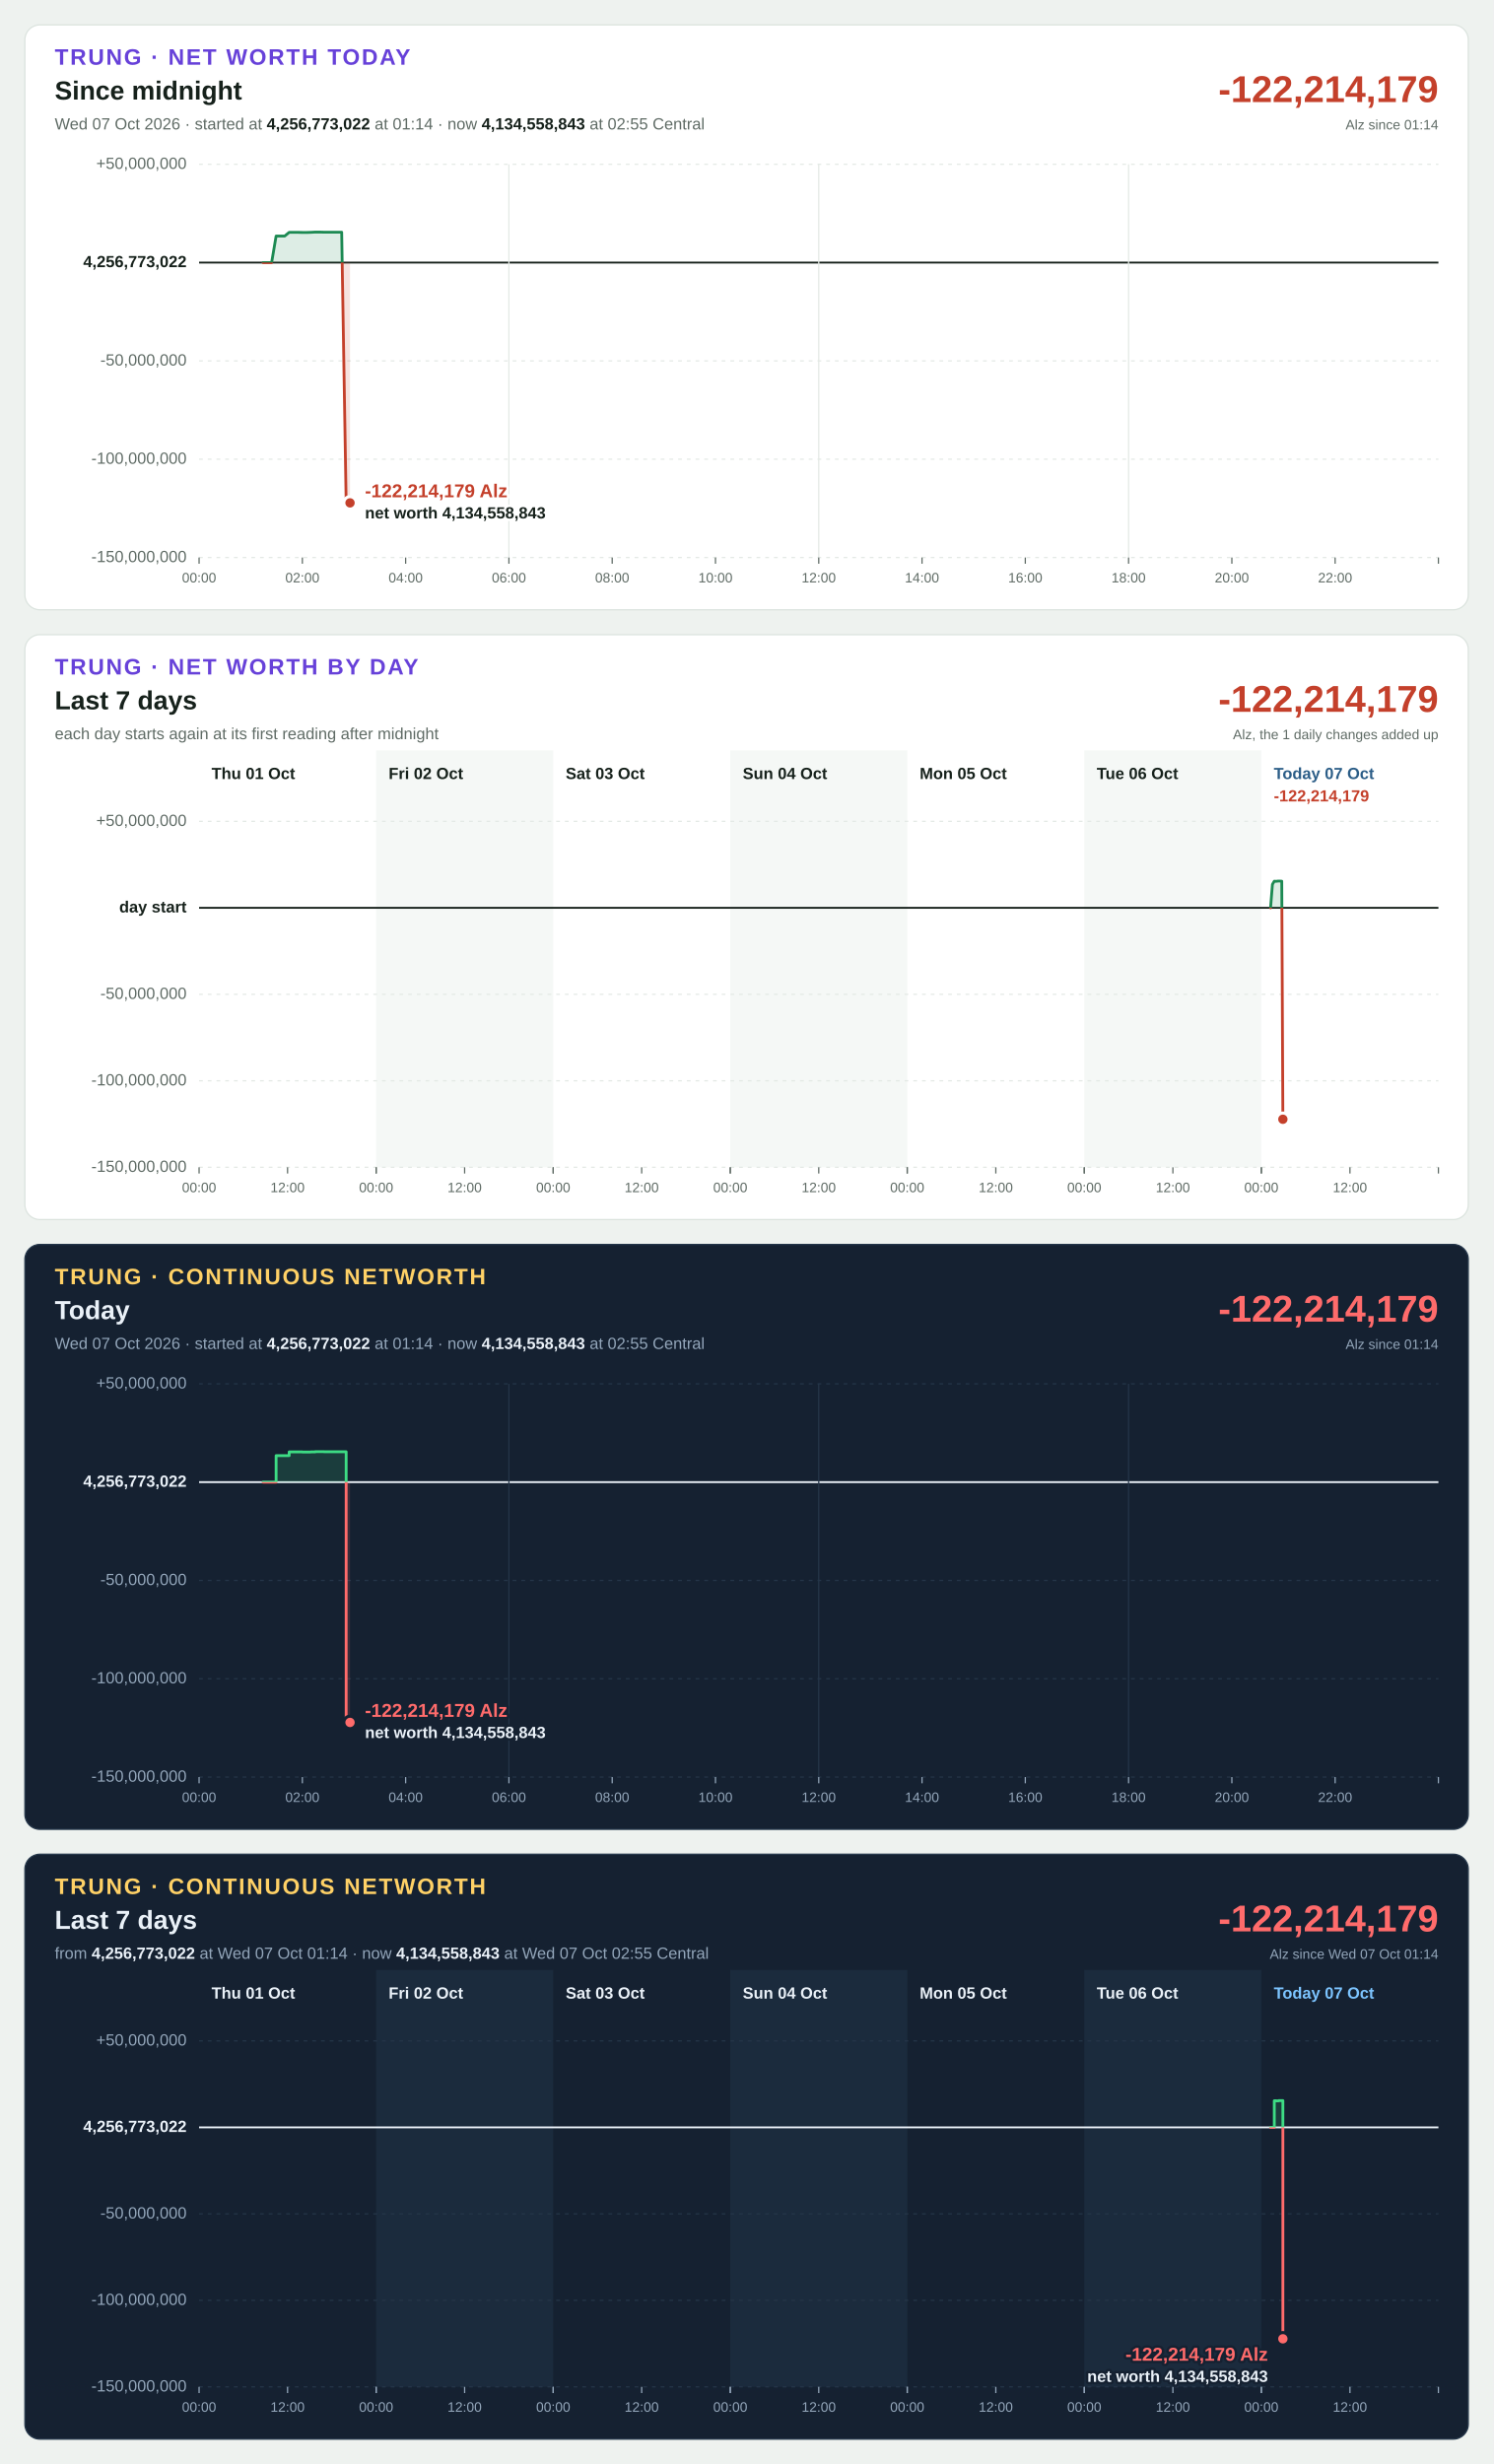
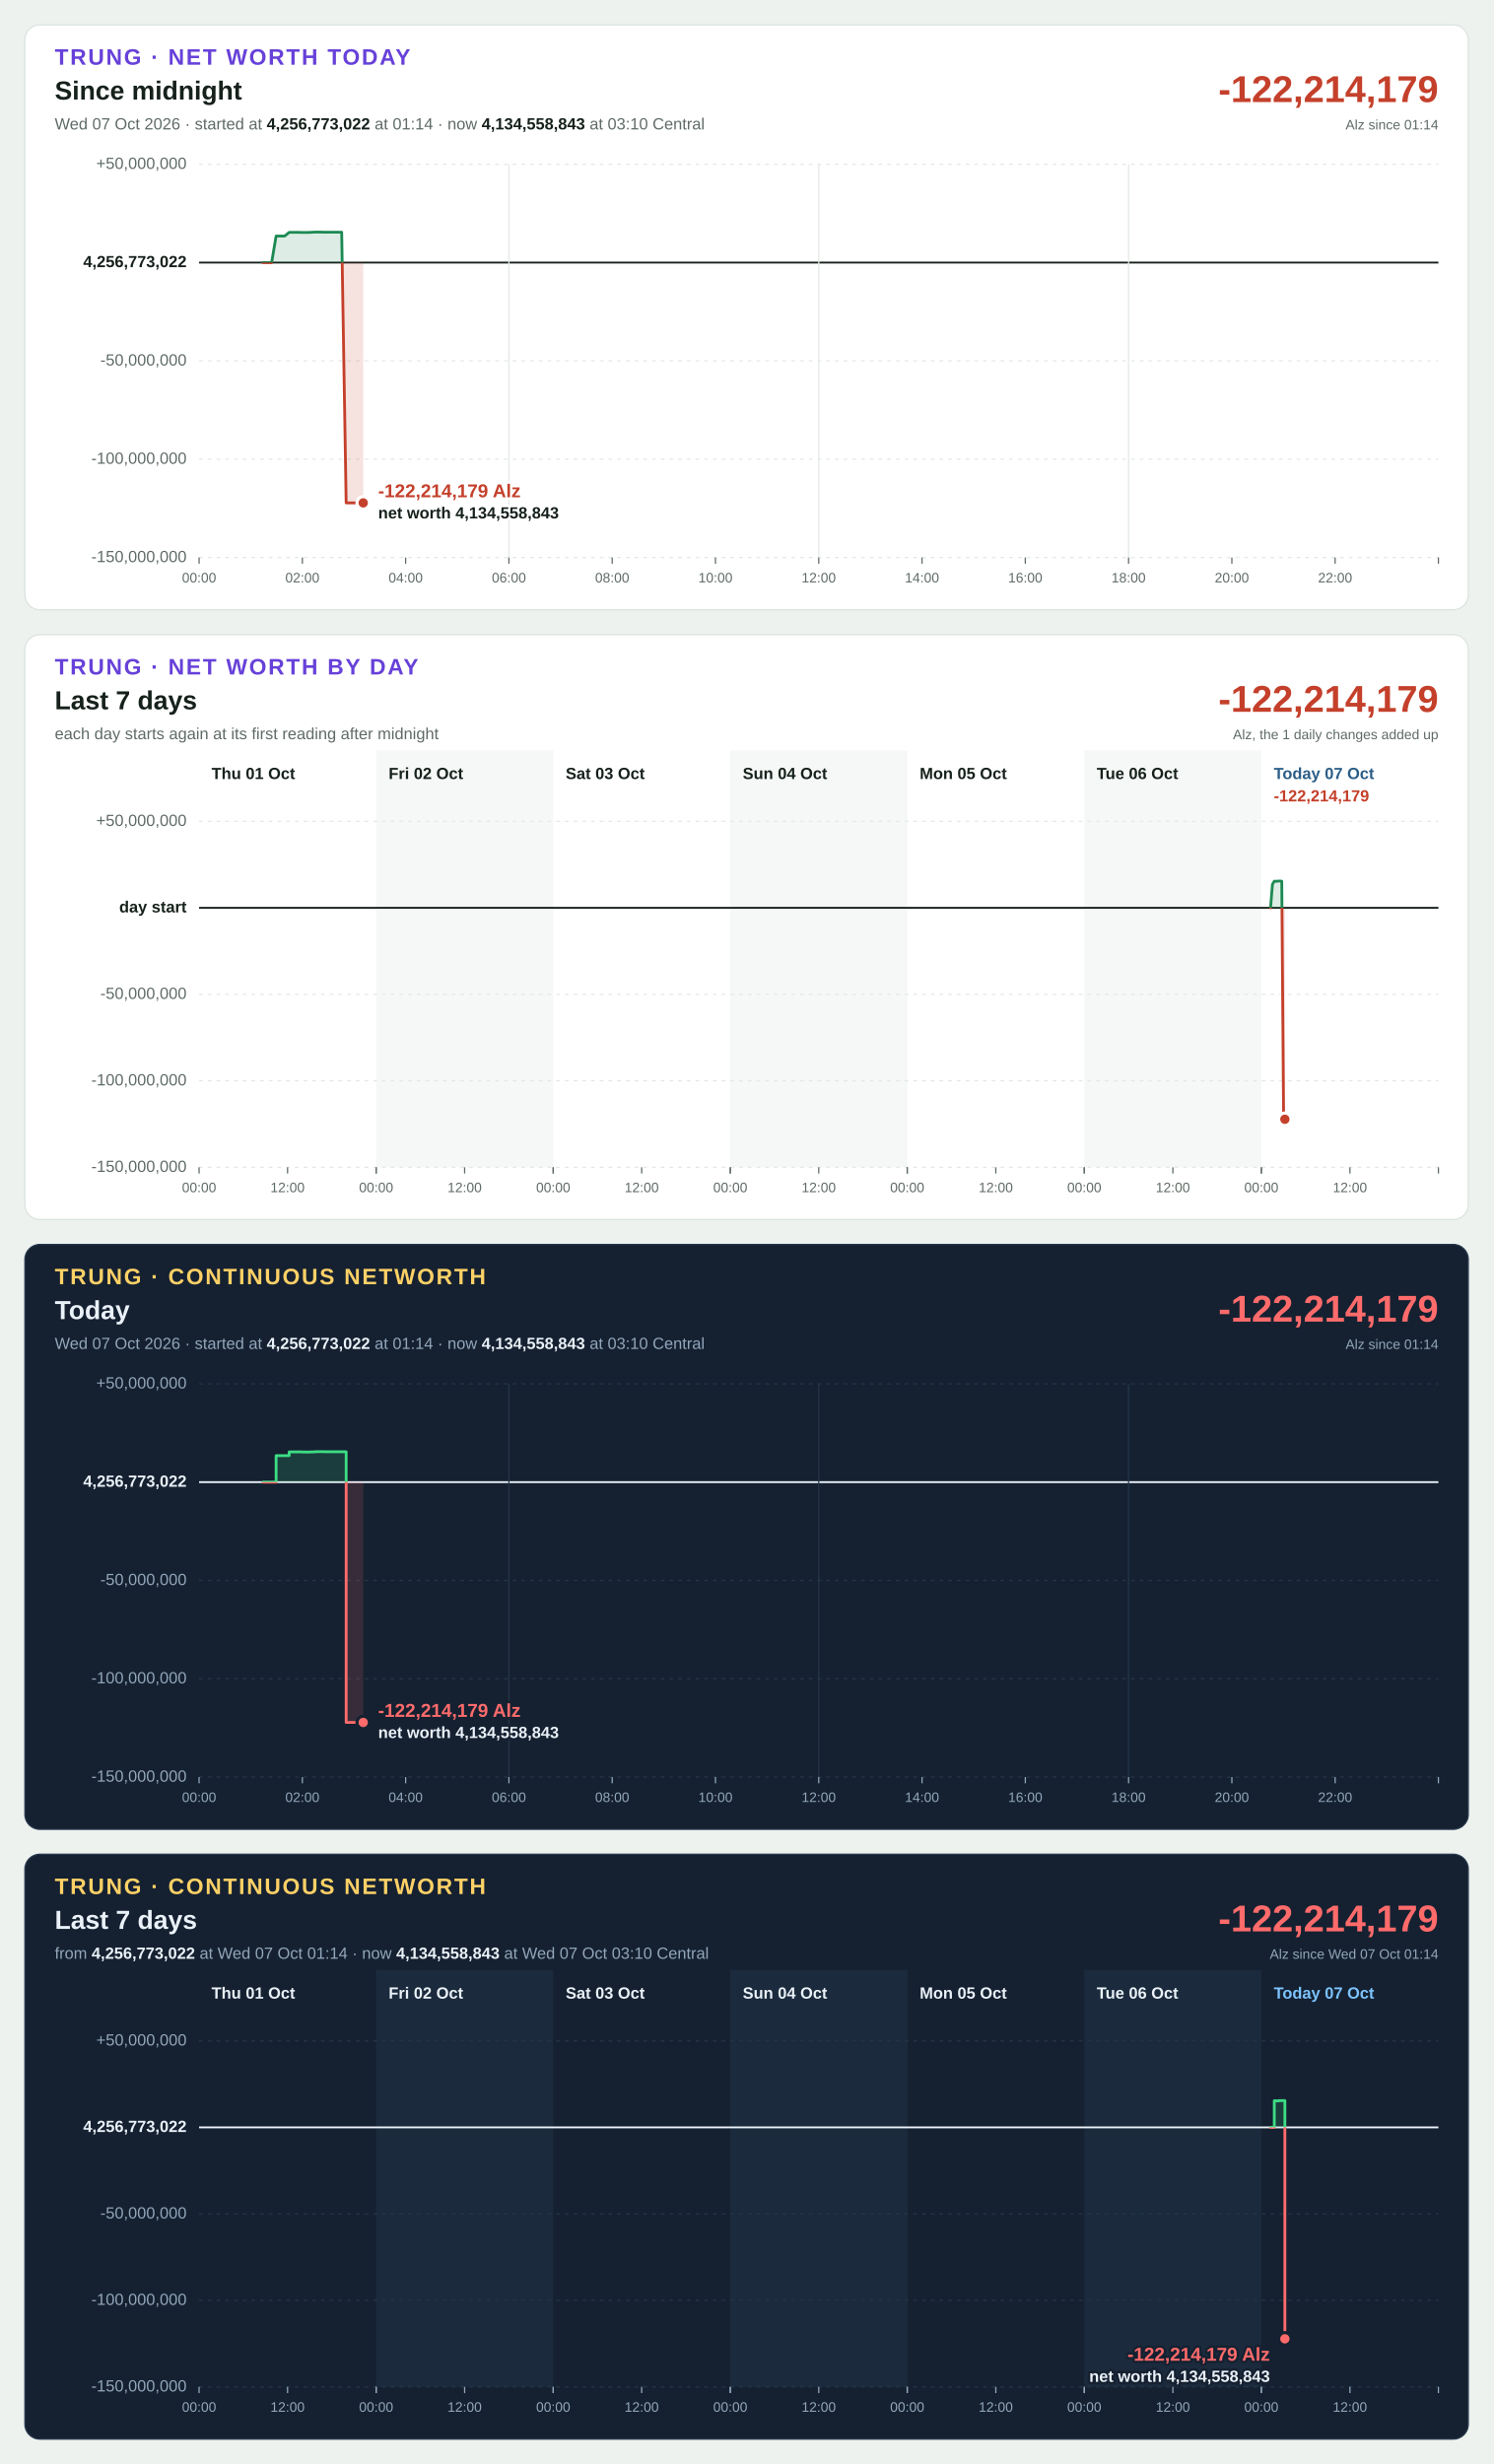
<svg xmlns="http://www.w3.org/2000/svg" width="1200" height="1980" viewBox="0 0 1200 1980" font-family="Segoe UI, Helvetica Neue, Arial, sans-serif" font-size="13" style="font-variant-numeric: tabular-nums">
  <rect width="1200" height="1980" fill="#eef2ef" />
  <g transform="translate(20,20)">
    <rect width="1160" height="470" rx="12" fill="#ffffff" stroke="#dbe3de" />
    <text x="24" y="32" font-size="18" font-weight="700" letter-spacing="1.4" fill="#6741d9">TRUNG · NET WORTH TODAY</text>
    <text x="24" y="60" font-size="21" font-weight="700" fill="#16211b">Since midnight</text>
-     <text x="24" y="84" fill="#5f6b65">Wed 07 Oct 2026 · started at <tspan font-weight="700" fill="#16211b">4,256,773,022</tspan> at 01:14 · now <tspan font-weight="700" fill="#16211b">4,134,558,843</tspan> at 02:55 Central</text>
+     <text x="24" y="84" fill="#5f6b65">Wed 07 Oct 2026 · started at <tspan font-weight="700" fill="#16211b">4,256,773,022</tspan> at 01:14 · now <tspan font-weight="700" fill="#16211b">4,134,558,843</tspan> at 03:10 Central</text>
    <text x="1136" y="62" font-size="30" font-weight="700" text-anchor="end" fill="#c4402b">-122,214,179</text>
    <text x="1136" y="84" font-size="11" text-anchor="end" fill="#5f6b65">Alz since 01:14</text>
    <line x1="140" x2="1136" y1="428.0" y2="428.0" stroke="#e3e9e5" stroke-width="1" stroke-dasharray="3 4" />
    <text x="130" y="428.0" text-anchor="end" dominant-baseline="middle" font-weight="400" fill="#5f6b65">-150,000,000</text>
    <line x1="140" x2="1136" y1="349.0" y2="349.0" stroke="#e3e9e5" stroke-width="1" stroke-dasharray="3 4" />
    <text x="130" y="349.0" text-anchor="end" dominant-baseline="middle" font-weight="400" fill="#5f6b65">-100,000,000</text>
    <line x1="140" x2="1136" y1="270.0" y2="270.0" stroke="#e3e9e5" stroke-width="1" stroke-dasharray="3 4" />
    <text x="130" y="270.0" text-anchor="end" dominant-baseline="middle" font-weight="400" fill="#5f6b65">-50,000,000</text>
    <line x1="140" x2="1136" y1="191.0" y2="191.0" stroke="#16211b" stroke-width="1.5" />
    <text x="130" y="191.0" text-anchor="end" dominant-baseline="middle" font-weight="700" fill="#16211b">4,256,773,022</text>
    <line x1="140" x2="1136" y1="112.0" y2="112.0" stroke="#e3e9e5" stroke-width="1" stroke-dasharray="3 4" />
    <text x="130" y="112.0" text-anchor="end" dominant-baseline="middle" font-weight="400" fill="#5f6b65">+50,000,000</text>
    <line x1="140.0" x2="140.0" y1="428" y2="433" stroke="#5f6b65" stroke-width="1" />
    <text x="140.0" y="448" font-size="11" text-anchor="middle" fill="#5f6b65">00:00</text>
    <line x1="223.0" x2="223.0" y1="428" y2="433" stroke="#5f6b65" stroke-width="1" />
    <text x="223.0" y="448" font-size="11" text-anchor="middle" fill="#5f6b65">02:00</text>
    <line x1="306.0" x2="306.0" y1="428" y2="433" stroke="#5f6b65" stroke-width="1" />
    <text x="306.0" y="448" font-size="11" text-anchor="middle" fill="#5f6b65">04:00</text>
    <line x1="389.0" x2="389.0" y1="112" y2="428" stroke="#e3e9e5" stroke-width="1" />
    <line x1="389.0" x2="389.0" y1="428" y2="433" stroke="#5f6b65" stroke-width="1" />
    <text x="389.0" y="448" font-size="11" text-anchor="middle" fill="#5f6b65">06:00</text>
    <line x1="472.0" x2="472.0" y1="428" y2="433" stroke="#5f6b65" stroke-width="1" />
    <text x="472.0" y="448" font-size="11" text-anchor="middle" fill="#5f6b65">08:00</text>
    <line x1="555.0" x2="555.0" y1="428" y2="433" stroke="#5f6b65" stroke-width="1" />
    <text x="555.0" y="448" font-size="11" text-anchor="middle" fill="#5f6b65">10:00</text>
    <line x1="638.0" x2="638.0" y1="112" y2="428" stroke="#e3e9e5" stroke-width="1" />
    <line x1="638.0" x2="638.0" y1="428" y2="433" stroke="#5f6b65" stroke-width="1" />
    <text x="638.0" y="448" font-size="11" text-anchor="middle" fill="#5f6b65">12:00</text>
    <line x1="721.0" x2="721.0" y1="428" y2="433" stroke="#5f6b65" stroke-width="1" />
    <text x="721.0" y="448" font-size="11" text-anchor="middle" fill="#5f6b65">14:00</text>
    <line x1="804.0" x2="804.0" y1="428" y2="433" stroke="#5f6b65" stroke-width="1" />
    <text x="804.0" y="448" font-size="11" text-anchor="middle" fill="#5f6b65">16:00</text>
    <line x1="887.0" x2="887.0" y1="112" y2="428" stroke="#e3e9e5" stroke-width="1" />
    <line x1="887.0" x2="887.0" y1="428" y2="433" stroke="#5f6b65" stroke-width="1" />
    <text x="887.0" y="448" font-size="11" text-anchor="middle" fill="#5f6b65">18:00</text>
    <line x1="970.0" x2="970.0" y1="428" y2="433" stroke="#5f6b65" stroke-width="1" />
    <text x="970.0" y="448" font-size="11" text-anchor="middle" fill="#5f6b65">20:00</text>
    <line x1="1053.0" x2="1053.0" y1="428" y2="433" stroke="#5f6b65" stroke-width="1" />
    <text x="1053.0" y="448" font-size="11" text-anchor="middle" fill="#5f6b65">22:00</text>
    <line x1="1136.0" x2="1136.0" y1="428" y2="433" stroke="#5f6b65" stroke-width="1" />
    <defs>
-       <path id="shape-today" d="M191.4 191.0L191.4 191.0L194.9 191.0L198.3 191.0L201.9 169.7L205.5 169.7L208.8 169.7L212.4 166.7L216.0 166.7L219.4 166.7L223.0 166.8L226.7 166.8L229.8 166.7L233.4 166.5L237.0 166.5L240.4 166.6L244.1 166.6L247.7 166.6L250.9 166.6L254.6 166.6L258.2 384.1L261.3 384.1L261.3 191.0Z" />
-       <path id="line-today" d="M191.4 191.0L194.9 191.0L198.3 191.0L201.9 169.7L205.5 169.7L208.8 169.7L212.4 166.7L216.0 166.7L219.4 166.7L223.0 166.8L226.7 166.8L229.8 166.7L233.4 166.5L237.0 166.5L240.4 166.6L244.1 166.6L247.7 166.6L250.9 166.6L254.6 166.6L258.2 384.1L261.3 384.1" />
+       <path id="shape-today" d="M191.4 191.0L191.4 191.0L194.9 191.0L198.3 191.0L201.9 169.7L205.5 169.7L208.8 169.7L212.4 166.7L216.0 166.7L219.4 166.7L223.0 166.8L226.7 166.8L229.8 166.7L233.4 166.5L237.0 166.5L240.4 166.6L244.1 166.6L247.7 166.6L250.9 166.6L254.6 166.6L258.2 384.1L261.3 384.1L265.0 384.1L268.7 384.1L271.9 384.1L271.9 191.0Z" />
+       <path id="line-today" d="M191.4 191.0L194.9 191.0L198.3 191.0L201.9 169.7L205.5 169.7L208.8 169.7L212.4 166.7L216.0 166.7L219.4 166.7L223.0 166.8L226.7 166.8L229.8 166.7L233.4 166.5L237.0 166.5L240.4 166.6L244.1 166.6L247.7 166.6L250.9 166.6L254.6 166.6L258.2 384.1L261.3 384.1L265.0 384.1L268.7 384.1L271.9 384.1" />
      <clipPath id="up-today">
        <rect x="140" y="112" width="996" height="79.0" />
      </clipPath>
      <clipPath id="down-today">
        <rect x="140" y="191.0" width="996" height="237.0" />
      </clipPath>
    </defs>
    <use href="#shape-today" fill="#1d8a53" fill-opacity="0.15" clip-path="url(#up-today)" />
    <use href="#line-today" fill="none" stroke="#1d8a53" stroke-width="2.25" stroke-linejoin="round" stroke-linecap="round" clip-path="url(#up-today)" />
    <use href="#shape-today" fill="#c4402b" fill-opacity="0.15" clip-path="url(#down-today)" />
    <use href="#line-today" fill="none" stroke="#c4402b" stroke-width="2.25" stroke-linejoin="round" stroke-linecap="round" clip-path="url(#down-today)" />
-     <circle cx="261.3" cy="384.1" r="5" fill="#c4402b" stroke="#ffffff" stroke-width="2.5" />
-     <text x="273.3" y="379.6" text-anchor="start" font-size="15" font-weight="700" fill="#c4402b" stroke="#ffffff" stroke-width="4" stroke-linejoin="round" paint-order="stroke">-122,214,179 Alz</text>
-     <text x="273.3" y="396.6" text-anchor="start" font-size="13" font-weight="600" fill="#16211b" stroke="#ffffff" stroke-width="4" stroke-linejoin="round" paint-order="stroke">net worth 4,134,558,843</text>
+     <circle cx="271.9" cy="384.1" r="5" fill="#c4402b" stroke="#ffffff" stroke-width="2.5" />
+     <text x="283.9" y="379.6" text-anchor="start" font-size="15" font-weight="700" fill="#c4402b" stroke="#ffffff" stroke-width="4" stroke-linejoin="round" paint-order="stroke">-122,214,179 Alz</text>
+     <text x="283.9" y="396.6" text-anchor="start" font-size="13" font-weight="600" fill="#16211b" stroke="#ffffff" stroke-width="4" stroke-linejoin="round" paint-order="stroke">net worth 4,134,558,843</text>
  </g>
  <g transform="translate(20,510)">
    <rect width="1160" height="470" rx="12" fill="#ffffff" stroke="#dbe3de" />
    <text x="24" y="32" font-size="18" font-weight="700" letter-spacing="1.4" fill="#6741d9">TRUNG · NET WORTH BY DAY</text>
    <text x="24" y="60" font-size="21" font-weight="700" fill="#16211b">Last 7 days</text>
    <text x="24" y="84" fill="#5f6b65">each day starts again at its first reading after midnight</text>
    <text x="1136" y="62" font-size="30" font-weight="700" text-anchor="end" fill="#c4402b">-122,214,179</text>
    <text x="1136" y="84" font-size="11" text-anchor="end" fill="#5f6b65">Alz, the 1 daily changes added up</text>
    <rect x="282.3" y="93" width="142.3" height="335" fill="#f5f8f6" />
    <rect x="566.9" y="93" width="142.3" height="335" fill="#f5f8f6" />
    <rect x="851.4" y="93" width="142.3" height="335" fill="#f5f8f6" />
    <line x1="140" x2="1136" y1="428.0" y2="428.0" stroke="#e3e9e5" stroke-width="1" stroke-dasharray="3 4" />
    <text x="130" y="428.0" text-anchor="end" dominant-baseline="middle" font-weight="400" fill="#5f6b65">-150,000,000</text>
    <line x1="140" x2="1136" y1="358.5" y2="358.5" stroke="#e3e9e5" stroke-width="1" stroke-dasharray="3 4" />
    <text x="130" y="358.5" text-anchor="end" dominant-baseline="middle" font-weight="400" fill="#5f6b65">-100,000,000</text>
    <line x1="140" x2="1136" y1="289.0" y2="289.0" stroke="#e3e9e5" stroke-width="1" stroke-dasharray="3 4" />
    <text x="130" y="289.0" text-anchor="end" dominant-baseline="middle" font-weight="400" fill="#5f6b65">-50,000,000</text>
    <line x1="140" x2="1136" y1="219.5" y2="219.5" stroke="#16211b" stroke-width="1.5" />
    <text x="130" y="219.5" text-anchor="end" dominant-baseline="middle" font-weight="700" fill="#16211b">day start</text>
    <line x1="140" x2="1136" y1="150.0" y2="150.0" stroke="#e3e9e5" stroke-width="1" stroke-dasharray="3 4" />
    <text x="130" y="150.0" text-anchor="end" dominant-baseline="middle" font-weight="400" fill="#5f6b65">+50,000,000</text>
    <text x="150.0" y="116" font-weight="700" fill="#16211b">Thu 01 Oct</text>
    <line x1="140.0" x2="140.0" y1="428" y2="433" stroke="#5f6b65" stroke-width="1" />
    <text x="140.0" y="448" font-size="11" text-anchor="middle" fill="#5f6b65">00:00</text>
    <line x1="211.1" x2="211.1" y1="428" y2="433" stroke="#5f6b65" stroke-width="1" />
    <text x="211.1" y="448" font-size="11" text-anchor="middle" fill="#5f6b65">12:00</text>
    <line x1="282.3" x2="282.3" y1="428" y2="433" stroke="#5f6b65" stroke-width="1" />
    <text x="292.3" y="116" font-weight="700" fill="#16211b">Fri 02 Oct</text>
    <line x1="282.3" x2="282.3" y1="428" y2="433" stroke="#5f6b65" stroke-width="1" />
    <text x="282.3" y="448" font-size="11" text-anchor="middle" fill="#5f6b65">00:00</text>
    <line x1="353.4" x2="353.4" y1="428" y2="433" stroke="#5f6b65" stroke-width="1" />
    <text x="353.4" y="448" font-size="11" text-anchor="middle" fill="#5f6b65">12:00</text>
    <line x1="424.6" x2="424.6" y1="428" y2="433" stroke="#5f6b65" stroke-width="1" />
    <text x="434.6" y="116" font-weight="700" fill="#16211b">Sat 03 Oct</text>
    <line x1="424.6" x2="424.6" y1="428" y2="433" stroke="#5f6b65" stroke-width="1" />
    <text x="424.6" y="448" font-size="11" text-anchor="middle" fill="#5f6b65">00:00</text>
    <line x1="495.7" x2="495.7" y1="428" y2="433" stroke="#5f6b65" stroke-width="1" />
    <text x="495.7" y="448" font-size="11" text-anchor="middle" fill="#5f6b65">12:00</text>
    <line x1="566.9" x2="566.9" y1="428" y2="433" stroke="#5f6b65" stroke-width="1" />
    <text x="576.9" y="116" font-weight="700" fill="#16211b">Sun 04 Oct</text>
    <line x1="566.9" x2="566.9" y1="428" y2="433" stroke="#5f6b65" stroke-width="1" />
    <text x="566.9" y="448" font-size="11" text-anchor="middle" fill="#5f6b65">00:00</text>
    <line x1="638.0" x2="638.0" y1="428" y2="433" stroke="#5f6b65" stroke-width="1" />
    <text x="638.0" y="448" font-size="11" text-anchor="middle" fill="#5f6b65">12:00</text>
    <line x1="709.1" x2="709.1" y1="428" y2="433" stroke="#5f6b65" stroke-width="1" />
    <text x="719.1" y="116" font-weight="700" fill="#16211b">Mon 05 Oct</text>
    <line x1="709.1" x2="709.1" y1="428" y2="433" stroke="#5f6b65" stroke-width="1" />
    <text x="709.1" y="448" font-size="11" text-anchor="middle" fill="#5f6b65">00:00</text>
    <line x1="780.3" x2="780.3" y1="428" y2="433" stroke="#5f6b65" stroke-width="1" />
    <text x="780.3" y="448" font-size="11" text-anchor="middle" fill="#5f6b65">12:00</text>
    <line x1="851.4" x2="851.4" y1="428" y2="433" stroke="#5f6b65" stroke-width="1" />
    <text x="861.4" y="116" font-weight="700" fill="#16211b">Tue 06 Oct</text>
    <line x1="851.4" x2="851.4" y1="428" y2="433" stroke="#5f6b65" stroke-width="1" />
    <text x="851.4" y="448" font-size="11" text-anchor="middle" fill="#5f6b65">00:00</text>
    <line x1="922.6" x2="922.6" y1="428" y2="433" stroke="#5f6b65" stroke-width="1" />
    <text x="922.6" y="448" font-size="11" text-anchor="middle" fill="#5f6b65">12:00</text>
    <line x1="993.7" x2="993.7" y1="428" y2="433" stroke="#5f6b65" stroke-width="1" />
    <text x="1003.7" y="116" font-weight="700" fill="#2b5d87">Today 07 Oct</text>
    <line x1="993.7" x2="993.7" y1="428" y2="433" stroke="#5f6b65" stroke-width="1" />
    <text x="993.7" y="448" font-size="11" text-anchor="middle" fill="#5f6b65">00:00</text>
    <line x1="1064.9" x2="1064.9" y1="428" y2="433" stroke="#5f6b65" stroke-width="1" />
    <text x="1064.9" y="448" font-size="11" text-anchor="middle" fill="#5f6b65">12:00</text>
    <line x1="1136.0" x2="1136.0" y1="428" y2="433" stroke="#5f6b65" stroke-width="1" />
    <text x="1003.7" y="134" font-weight="700" fill="#c4402b">-122,214,179</text>
    <defs>
-       <path id="shape-day6" d="M1001.1 219.5L1001.1 219.5L1002.6 200.7L1004.1 198.1L1005.6 198.2L1007.1 198.0L1008.6 198.0L1010.1 198.1L1011.0 389.4L1011.0 219.5Z" />
-       <path id="line-day6" d="M1001.1 219.5L1002.6 200.7L1004.1 198.1L1005.6 198.2L1007.1 198.0L1008.6 198.0L1010.1 198.1L1011.0 389.4" />
+       <path id="shape-day6" d="M1001.1 219.5L1001.1 219.5L1002.6 200.7L1004.1 198.1L1005.6 198.2L1007.1 198.0L1008.6 198.0L1010.1 198.1L1011.6 389.4L1012.6 389.4L1012.6 219.5Z" />
+       <path id="line-day6" d="M1001.1 219.5L1002.6 200.7L1004.1 198.1L1005.6 198.2L1007.1 198.0L1008.6 198.0L1010.1 198.1L1011.6 389.4L1012.6 389.4" />
      <clipPath id="up-day6">
        <rect x="140" y="150" width="996" height="69.5" />
      </clipPath>
      <clipPath id="down-day6">
        <rect x="140" y="219.5" width="996" height="208.5" />
      </clipPath>
    </defs>
    <use href="#shape-day6" fill="#1d8a53" fill-opacity="0.15" clip-path="url(#up-day6)" />
    <use href="#line-day6" fill="none" stroke="#1d8a53" stroke-width="2.25" stroke-linejoin="round" stroke-linecap="round" clip-path="url(#up-day6)" />
    <use href="#shape-day6" fill="#c4402b" fill-opacity="0.15" clip-path="url(#down-day6)" />
    <use href="#line-day6" fill="none" stroke="#c4402b" stroke-width="2.25" stroke-linejoin="round" stroke-linecap="round" clip-path="url(#down-day6)" />
-     <circle cx="1011.0" cy="389.4" r="5" fill="#c4402b" stroke="#ffffff" stroke-width="2.5" />
+     <circle cx="1012.6" cy="389.4" r="5" fill="#c4402b" stroke="#ffffff" stroke-width="2.5" />
  </g>
  <g transform="translate(20,1000)">
    <rect width="1160" height="470" rx="12" fill="#152131" stroke="#24364a" />
    <text x="24" y="32" font-size="18" font-weight="700" letter-spacing="1.4" fill="#ffd166">TRUNG · CONTINUOUS NETWORTH</text>
    <text x="24" y="60" font-size="21" font-weight="700" fill="#eaf1f8">Today</text>
-     <text x="24" y="84" fill="#93a6ba">Wed 07 Oct 2026 · started at <tspan font-weight="700" fill="#eaf1f8">4,256,773,022</tspan> at 01:14 · now <tspan font-weight="700" fill="#eaf1f8">4,134,558,843</tspan> at 02:55 Central</text>
+     <text x="24" y="84" fill="#93a6ba">Wed 07 Oct 2026 · started at <tspan font-weight="700" fill="#eaf1f8">4,256,773,022</tspan> at 01:14 · now <tspan font-weight="700" fill="#eaf1f8">4,134,558,843</tspan> at 03:10 Central</text>
    <text x="1136" y="62" font-size="30" font-weight="700" text-anchor="end" fill="#ff6b6b">-122,214,179</text>
    <text x="1136" y="84" font-size="11" text-anchor="end" fill="#93a6ba">Alz since 01:14</text>
    <line x1="140" x2="1136" y1="428.0" y2="428.0" stroke="#243548" stroke-width="1" stroke-dasharray="3 4" />
    <text x="130" y="428.0" text-anchor="end" dominant-baseline="middle" font-weight="400" fill="#93a6ba">-150,000,000</text>
    <line x1="140" x2="1136" y1="349.0" y2="349.0" stroke="#243548" stroke-width="1" stroke-dasharray="3 4" />
    <text x="130" y="349.0" text-anchor="end" dominant-baseline="middle" font-weight="400" fill="#93a6ba">-100,000,000</text>
    <line x1="140" x2="1136" y1="270.0" y2="270.0" stroke="#243548" stroke-width="1" stroke-dasharray="3 4" />
    <text x="130" y="270.0" text-anchor="end" dominant-baseline="middle" font-weight="400" fill="#93a6ba">-50,000,000</text>
    <line x1="140" x2="1136" y1="191.0" y2="191.0" stroke="#eaf1f8" stroke-width="1.5" />
    <text x="130" y="191.0" text-anchor="end" dominant-baseline="middle" font-weight="700" fill="#eaf1f8">4,256,773,022</text>
    <line x1="140" x2="1136" y1="112.0" y2="112.0" stroke="#243548" stroke-width="1" stroke-dasharray="3 4" />
    <text x="130" y="112.0" text-anchor="end" dominant-baseline="middle" font-weight="400" fill="#93a6ba">+50,000,000</text>
    <line x1="140.0" x2="140.0" y1="428" y2="433" stroke="#93a6ba" stroke-width="1" />
    <text x="140.0" y="448" font-size="11" text-anchor="middle" fill="#93a6ba">00:00</text>
    <line x1="223.0" x2="223.0" y1="428" y2="433" stroke="#93a6ba" stroke-width="1" />
    <text x="223.0" y="448" font-size="11" text-anchor="middle" fill="#93a6ba">02:00</text>
    <line x1="306.0" x2="306.0" y1="428" y2="433" stroke="#93a6ba" stroke-width="1" />
    <text x="306.0" y="448" font-size="11" text-anchor="middle" fill="#93a6ba">04:00</text>
    <line x1="389.0" x2="389.0" y1="112" y2="428" stroke="#243548" stroke-width="1" />
    <line x1="389.0" x2="389.0" y1="428" y2="433" stroke="#93a6ba" stroke-width="1" />
    <text x="389.0" y="448" font-size="11" text-anchor="middle" fill="#93a6ba">06:00</text>
    <line x1="472.0" x2="472.0" y1="428" y2="433" stroke="#93a6ba" stroke-width="1" />
    <text x="472.0" y="448" font-size="11" text-anchor="middle" fill="#93a6ba">08:00</text>
    <line x1="555.0" x2="555.0" y1="428" y2="433" stroke="#93a6ba" stroke-width="1" />
    <text x="555.0" y="448" font-size="11" text-anchor="middle" fill="#93a6ba">10:00</text>
    <line x1="638.0" x2="638.0" y1="112" y2="428" stroke="#243548" stroke-width="1" />
    <line x1="638.0" x2="638.0" y1="428" y2="433" stroke="#93a6ba" stroke-width="1" />
    <text x="638.0" y="448" font-size="11" text-anchor="middle" fill="#93a6ba">12:00</text>
    <line x1="721.0" x2="721.0" y1="428" y2="433" stroke="#93a6ba" stroke-width="1" />
    <text x="721.0" y="448" font-size="11" text-anchor="middle" fill="#93a6ba">14:00</text>
    <line x1="804.0" x2="804.0" y1="428" y2="433" stroke="#93a6ba" stroke-width="1" />
    <text x="804.0" y="448" font-size="11" text-anchor="middle" fill="#93a6ba">16:00</text>
    <line x1="887.0" x2="887.0" y1="112" y2="428" stroke="#243548" stroke-width="1" />
    <line x1="887.0" x2="887.0" y1="428" y2="433" stroke="#93a6ba" stroke-width="1" />
    <text x="887.0" y="448" font-size="11" text-anchor="middle" fill="#93a6ba">18:00</text>
    <line x1="970.0" x2="970.0" y1="428" y2="433" stroke="#93a6ba" stroke-width="1" />
    <text x="970.0" y="448" font-size="11" text-anchor="middle" fill="#93a6ba">20:00</text>
    <line x1="1053.0" x2="1053.0" y1="428" y2="433" stroke="#93a6ba" stroke-width="1" />
    <text x="1053.0" y="448" font-size="11" text-anchor="middle" fill="#93a6ba">22:00</text>
    <line x1="1136.0" x2="1136.0" y1="428" y2="433" stroke="#93a6ba" stroke-width="1" />
    <defs>
-       <path id="shape-flow-today" d="M191.4 191.0L191.4 191.0L201.9 191.0L201.9 169.7L205.5 169.7L205.5 169.7L212.4 169.7L212.4 166.7L216.0 166.7L216.0 166.7L219.4 166.7L219.4 166.7L223.0 166.7L223.0 166.8L229.8 166.8L229.8 166.7L233.4 166.7L233.4 166.5L237.0 166.5L237.0 166.5L240.4 166.5L240.4 166.6L247.7 166.6L247.7 166.6L250.9 166.6L250.9 166.6L254.6 166.6L254.6 166.6L258.2 166.6L258.2 384.1L261.3 384.1L261.3 384.1L261.3 191.0Z" />
-       <path id="line-flow-today" d="M191.4 191.0L201.9 191.0L201.9 169.7L205.5 169.7L205.5 169.7L212.4 169.7L212.4 166.7L216.0 166.7L216.0 166.7L219.4 166.7L219.4 166.7L223.0 166.7L223.0 166.8L229.8 166.8L229.8 166.7L233.4 166.7L233.4 166.5L237.0 166.5L237.0 166.5L240.4 166.5L240.4 166.6L247.7 166.6L247.7 166.6L250.9 166.6L250.9 166.6L254.6 166.6L254.6 166.6L258.2 166.6L258.2 384.1L261.3 384.1L261.3 384.1" />
+       <path id="shape-flow-today" d="M191.4 191.0L191.4 191.0L201.9 191.0L201.9 169.7L205.5 169.7L205.5 169.7L212.4 169.7L212.4 166.7L216.0 166.7L216.0 166.7L219.4 166.7L219.4 166.7L223.0 166.7L223.0 166.8L229.8 166.8L229.8 166.7L233.4 166.7L233.4 166.5L237.0 166.5L237.0 166.5L240.4 166.5L240.4 166.6L247.7 166.6L247.7 166.6L250.9 166.6L250.9 166.6L254.6 166.6L254.6 166.6L258.2 166.6L258.2 384.1L271.9 384.1L271.9 384.1L271.9 191.0Z" />
+       <path id="line-flow-today" d="M191.4 191.0L201.9 191.0L201.9 169.7L205.5 169.7L205.5 169.7L212.4 169.7L212.4 166.7L216.0 166.7L216.0 166.7L219.4 166.7L219.4 166.7L223.0 166.7L223.0 166.8L229.8 166.8L229.8 166.7L233.4 166.7L233.4 166.5L237.0 166.5L237.0 166.5L240.4 166.5L240.4 166.6L247.7 166.6L247.7 166.6L250.9 166.6L250.9 166.6L254.6 166.6L254.6 166.6L258.2 166.6L258.2 384.1L271.9 384.1L271.9 384.1" />
      <clipPath id="up-flow-today">
        <rect x="140" y="112" width="996" height="79.0" />
      </clipPath>
      <clipPath id="down-flow-today">
        <rect x="140" y="191.0" width="996" height="237.0" />
      </clipPath>
    </defs>
    <use href="#shape-flow-today" fill="#3ddc84" fill-opacity="0.15" clip-path="url(#up-flow-today)" />
    <use href="#line-flow-today" fill="none" stroke="#3ddc84" stroke-width="2.25" stroke-linejoin="round" stroke-linecap="round" clip-path="url(#up-flow-today)" />
    <use href="#shape-flow-today" fill="#ff6b6b" fill-opacity="0.15" clip-path="url(#down-flow-today)" />
    <use href="#line-flow-today" fill="none" stroke="#ff6b6b" stroke-width="2.25" stroke-linejoin="round" stroke-linecap="round" clip-path="url(#down-flow-today)" />
-     <circle cx="261.3" cy="384.1" r="5" fill="#ff6b6b" stroke="#152131" stroke-width="2.5" />
-     <text x="273.3" y="379.6" text-anchor="start" font-size="15" font-weight="700" fill="#ff6b6b" stroke="#152131" stroke-width="4" stroke-linejoin="round" paint-order="stroke">-122,214,179 Alz</text>
-     <text x="273.3" y="396.6" text-anchor="start" font-size="13" font-weight="600" fill="#eaf1f8" stroke="#152131" stroke-width="4" stroke-linejoin="round" paint-order="stroke">net worth 4,134,558,843</text>
+     <circle cx="271.9" cy="384.1" r="5" fill="#ff6b6b" stroke="#152131" stroke-width="2.5" />
+     <text x="283.9" y="379.6" text-anchor="start" font-size="15" font-weight="700" fill="#ff6b6b" stroke="#152131" stroke-width="4" stroke-linejoin="round" paint-order="stroke">-122,214,179 Alz</text>
+     <text x="283.9" y="396.6" text-anchor="start" font-size="13" font-weight="600" fill="#eaf1f8" stroke="#152131" stroke-width="4" stroke-linejoin="round" paint-order="stroke">net worth 4,134,558,843</text>
  </g>
  <g transform="translate(20,1490)">
    <rect width="1160" height="470" rx="12" fill="#152131" stroke="#24364a" />
    <text x="24" y="32" font-size="18" font-weight="700" letter-spacing="1.4" fill="#ffd166">TRUNG · CONTINUOUS NETWORTH</text>
    <text x="24" y="60" font-size="21" font-weight="700" fill="#eaf1f8">Last 7 days</text>
-     <text x="24" y="84" fill="#93a6ba">from <tspan font-weight="700" fill="#eaf1f8">4,256,773,022</tspan> at Wed 07 Oct 01:14 · now <tspan font-weight="700" fill="#eaf1f8">4,134,558,843</tspan> at Wed 07 Oct 02:55 Central</text>
+     <text x="24" y="84" fill="#93a6ba">from <tspan font-weight="700" fill="#eaf1f8">4,256,773,022</tspan> at Wed 07 Oct 01:14 · now <tspan font-weight="700" fill="#eaf1f8">4,134,558,843</tspan> at Wed 07 Oct 03:10 Central</text>
    <text x="1136" y="62" font-size="30" font-weight="700" text-anchor="end" fill="#ff6b6b">-122,214,179</text>
    <text x="1136" y="84" font-size="11" text-anchor="end" fill="#93a6ba">Alz since Wed 07 Oct 01:14</text>
    <rect x="282.3" y="93" width="142.3" height="335" fill="#1b2b3d" />
    <rect x="566.9" y="93" width="142.3" height="335" fill="#1b2b3d" />
    <rect x="851.4" y="93" width="142.3" height="335" fill="#1b2b3d" />
    <line x1="140" x2="1136" y1="428.0" y2="428.0" stroke="#243548" stroke-width="1" stroke-dasharray="3 4" />
    <text x="130" y="428.0" text-anchor="end" dominant-baseline="middle" font-weight="400" fill="#93a6ba">-150,000,000</text>
    <line x1="140" x2="1136" y1="358.5" y2="358.5" stroke="#243548" stroke-width="1" stroke-dasharray="3 4" />
    <text x="130" y="358.5" text-anchor="end" dominant-baseline="middle" font-weight="400" fill="#93a6ba">-100,000,000</text>
    <line x1="140" x2="1136" y1="289.0" y2="289.0" stroke="#243548" stroke-width="1" stroke-dasharray="3 4" />
    <text x="130" y="289.0" text-anchor="end" dominant-baseline="middle" font-weight="400" fill="#93a6ba">-50,000,000</text>
    <line x1="140" x2="1136" y1="219.5" y2="219.5" stroke="#eaf1f8" stroke-width="1.5" />
    <text x="130" y="219.5" text-anchor="end" dominant-baseline="middle" font-weight="700" fill="#eaf1f8">4,256,773,022</text>
    <line x1="140" x2="1136" y1="150.0" y2="150.0" stroke="#243548" stroke-width="1" stroke-dasharray="3 4" />
    <text x="130" y="150.0" text-anchor="end" dominant-baseline="middle" font-weight="400" fill="#93a6ba">+50,000,000</text>
    <text x="150.0" y="116" font-weight="700" fill="#eaf1f8">Thu 01 Oct</text>
    <line x1="140.0" x2="140.0" y1="428" y2="433" stroke="#93a6ba" stroke-width="1" />
    <text x="140.0" y="448" font-size="11" text-anchor="middle" fill="#93a6ba">00:00</text>
    <line x1="211.1" x2="211.1" y1="428" y2="433" stroke="#93a6ba" stroke-width="1" />
    <text x="211.1" y="448" font-size="11" text-anchor="middle" fill="#93a6ba">12:00</text>
    <line x1="282.3" x2="282.3" y1="428" y2="433" stroke="#93a6ba" stroke-width="1" />
    <text x="292.3" y="116" font-weight="700" fill="#eaf1f8">Fri 02 Oct</text>
    <line x1="282.3" x2="282.3" y1="428" y2="433" stroke="#93a6ba" stroke-width="1" />
    <text x="282.3" y="448" font-size="11" text-anchor="middle" fill="#93a6ba">00:00</text>
    <line x1="353.4" x2="353.4" y1="428" y2="433" stroke="#93a6ba" stroke-width="1" />
    <text x="353.4" y="448" font-size="11" text-anchor="middle" fill="#93a6ba">12:00</text>
    <line x1="424.6" x2="424.6" y1="428" y2="433" stroke="#93a6ba" stroke-width="1" />
    <text x="434.6" y="116" font-weight="700" fill="#eaf1f8">Sat 03 Oct</text>
    <line x1="424.6" x2="424.6" y1="428" y2="433" stroke="#93a6ba" stroke-width="1" />
    <text x="424.6" y="448" font-size="11" text-anchor="middle" fill="#93a6ba">00:00</text>
    <line x1="495.7" x2="495.7" y1="428" y2="433" stroke="#93a6ba" stroke-width="1" />
    <text x="495.7" y="448" font-size="11" text-anchor="middle" fill="#93a6ba">12:00</text>
    <line x1="566.9" x2="566.9" y1="428" y2="433" stroke="#93a6ba" stroke-width="1" />
    <text x="576.9" y="116" font-weight="700" fill="#eaf1f8">Sun 04 Oct</text>
    <line x1="566.9" x2="566.9" y1="428" y2="433" stroke="#93a6ba" stroke-width="1" />
    <text x="566.9" y="448" font-size="11" text-anchor="middle" fill="#93a6ba">00:00</text>
    <line x1="638.0" x2="638.0" y1="428" y2="433" stroke="#93a6ba" stroke-width="1" />
    <text x="638.0" y="448" font-size="11" text-anchor="middle" fill="#93a6ba">12:00</text>
    <line x1="709.1" x2="709.1" y1="428" y2="433" stroke="#93a6ba" stroke-width="1" />
    <text x="719.1" y="116" font-weight="700" fill="#eaf1f8">Mon 05 Oct</text>
    <line x1="709.1" x2="709.1" y1="428" y2="433" stroke="#93a6ba" stroke-width="1" />
    <text x="709.1" y="448" font-size="11" text-anchor="middle" fill="#93a6ba">00:00</text>
    <line x1="780.3" x2="780.3" y1="428" y2="433" stroke="#93a6ba" stroke-width="1" />
    <text x="780.3" y="448" font-size="11" text-anchor="middle" fill="#93a6ba">12:00</text>
    <line x1="851.4" x2="851.4" y1="428" y2="433" stroke="#93a6ba" stroke-width="1" />
    <text x="861.4" y="116" font-weight="700" fill="#eaf1f8">Tue 06 Oct</text>
    <line x1="851.4" x2="851.4" y1="428" y2="433" stroke="#93a6ba" stroke-width="1" />
    <text x="851.4" y="448" font-size="11" text-anchor="middle" fill="#93a6ba">00:00</text>
    <line x1="922.6" x2="922.6" y1="428" y2="433" stroke="#93a6ba" stroke-width="1" />
    <text x="922.6" y="448" font-size="11" text-anchor="middle" fill="#93a6ba">12:00</text>
    <line x1="993.7" x2="993.7" y1="428" y2="433" stroke="#93a6ba" stroke-width="1" />
    <text x="1003.7" y="116" font-weight="700" fill="#7cc4ff">Today 07 Oct</text>
    <line x1="993.7" x2="993.7" y1="428" y2="433" stroke="#93a6ba" stroke-width="1" />
    <text x="993.7" y="448" font-size="11" text-anchor="middle" fill="#93a6ba">00:00</text>
    <line x1="1064.9" x2="1064.9" y1="428" y2="433" stroke="#93a6ba" stroke-width="1" />
    <text x="1064.9" y="448" font-size="11" text-anchor="middle" fill="#93a6ba">12:00</text>
    <line x1="1136.0" x2="1136.0" y1="428" y2="433" stroke="#93a6ba" stroke-width="1" />
    <defs>
-       <path id="shape-flow-week" d="M1001.1 219.5L1001.1 219.5L1004.1 219.5L1004.1 198.1L1005.6 198.1L1005.6 198.2L1007.6 198.2L1007.6 198.0L1009.6 198.0L1009.6 198.0L1011.0 198.0L1011.0 389.4L1011.0 219.5Z" />
-       <path id="line-flow-week" d="M1001.1 219.5L1004.1 219.5L1004.1 198.1L1005.6 198.1L1005.6 198.2L1007.6 198.2L1007.6 198.0L1009.6 198.0L1009.6 198.0L1011.0 198.0L1011.0 389.4" />
+       <path id="shape-flow-week" d="M1001.1 219.5L1001.1 219.5L1004.1 219.5L1004.1 198.1L1005.6 198.1L1005.6 198.2L1007.6 198.2L1007.6 198.0L1009.6 198.0L1009.6 198.0L1012.6 198.0L1012.6 389.4L1012.6 219.5Z" />
+       <path id="line-flow-week" d="M1001.1 219.5L1004.1 219.5L1004.1 198.1L1005.6 198.1L1005.6 198.2L1007.6 198.2L1007.6 198.0L1009.6 198.0L1009.6 198.0L1012.6 198.0L1012.6 389.4" />
      <clipPath id="up-flow-week">
        <rect x="140" y="150" width="996" height="69.5" />
      </clipPath>
      <clipPath id="down-flow-week">
        <rect x="140" y="219.5" width="996" height="208.5" />
      </clipPath>
    </defs>
    <use href="#shape-flow-week" fill="#3ddc84" fill-opacity="0.15" clip-path="url(#up-flow-week)" />
    <use href="#line-flow-week" fill="none" stroke="#3ddc84" stroke-width="2.25" stroke-linejoin="round" stroke-linecap="round" clip-path="url(#up-flow-week)" />
    <use href="#shape-flow-week" fill="#ff6b6b" fill-opacity="0.15" clip-path="url(#down-flow-week)" />
    <use href="#line-flow-week" fill="none" stroke="#ff6b6b" stroke-width="2.25" stroke-linejoin="round" stroke-linecap="round" clip-path="url(#down-flow-week)" />
-     <circle cx="1011.0" cy="389.4" r="5" fill="#ff6b6b" stroke="#152131" stroke-width="2.5" />
-     <text x="999.0" y="407.0" text-anchor="end" font-size="15" font-weight="700" fill="#ff6b6b" stroke="#152131" stroke-width="4" stroke-linejoin="round" paint-order="stroke">-122,214,179 Alz</text>
-     <text x="999.0" y="424.0" text-anchor="end" font-size="13" font-weight="600" fill="#eaf1f8" stroke="#152131" stroke-width="4" stroke-linejoin="round" paint-order="stroke">net worth 4,134,558,843</text>
+     <circle cx="1012.6" cy="389.4" r="5" fill="#ff6b6b" stroke="#152131" stroke-width="2.5" />
+     <text x="1000.6" y="407.0" text-anchor="end" font-size="15" font-weight="700" fill="#ff6b6b" stroke="#152131" stroke-width="4" stroke-linejoin="round" paint-order="stroke">-122,214,179 Alz</text>
+     <text x="1000.6" y="424.0" text-anchor="end" font-size="13" font-weight="600" fill="#eaf1f8" stroke="#152131" stroke-width="4" stroke-linejoin="round" paint-order="stroke">net worth 4,134,558,843</text>
  </g>
</svg>
